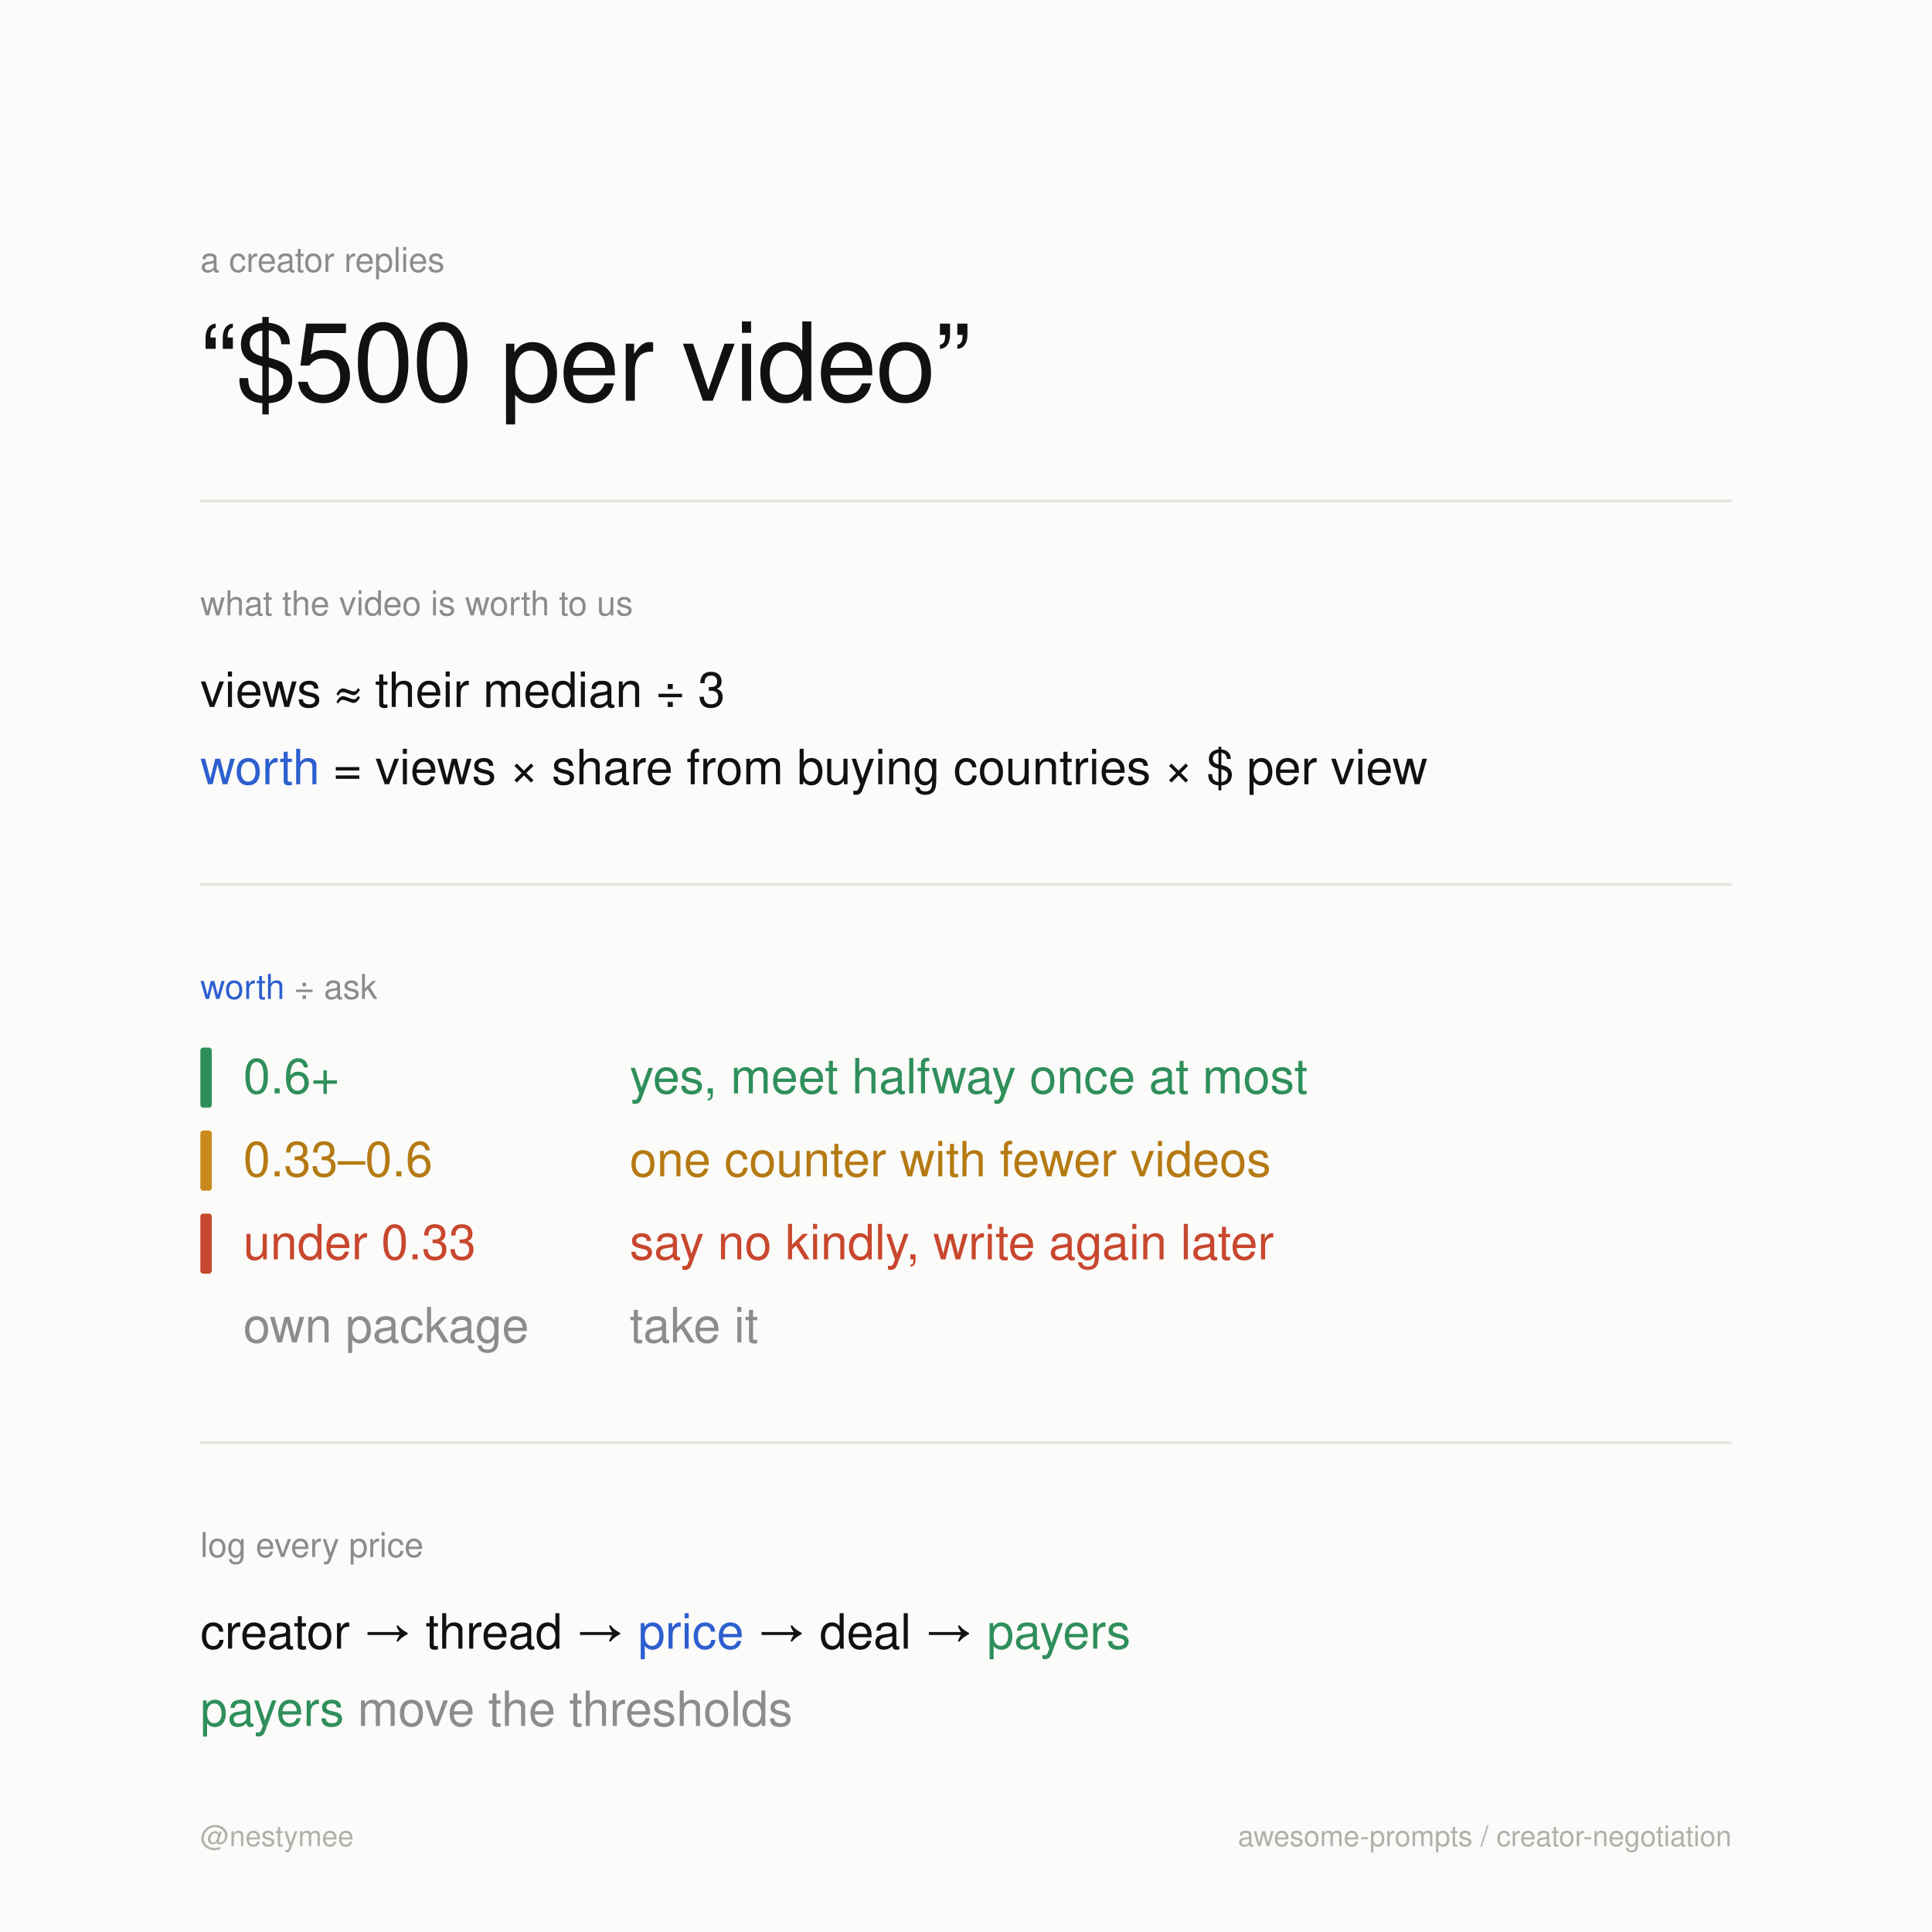
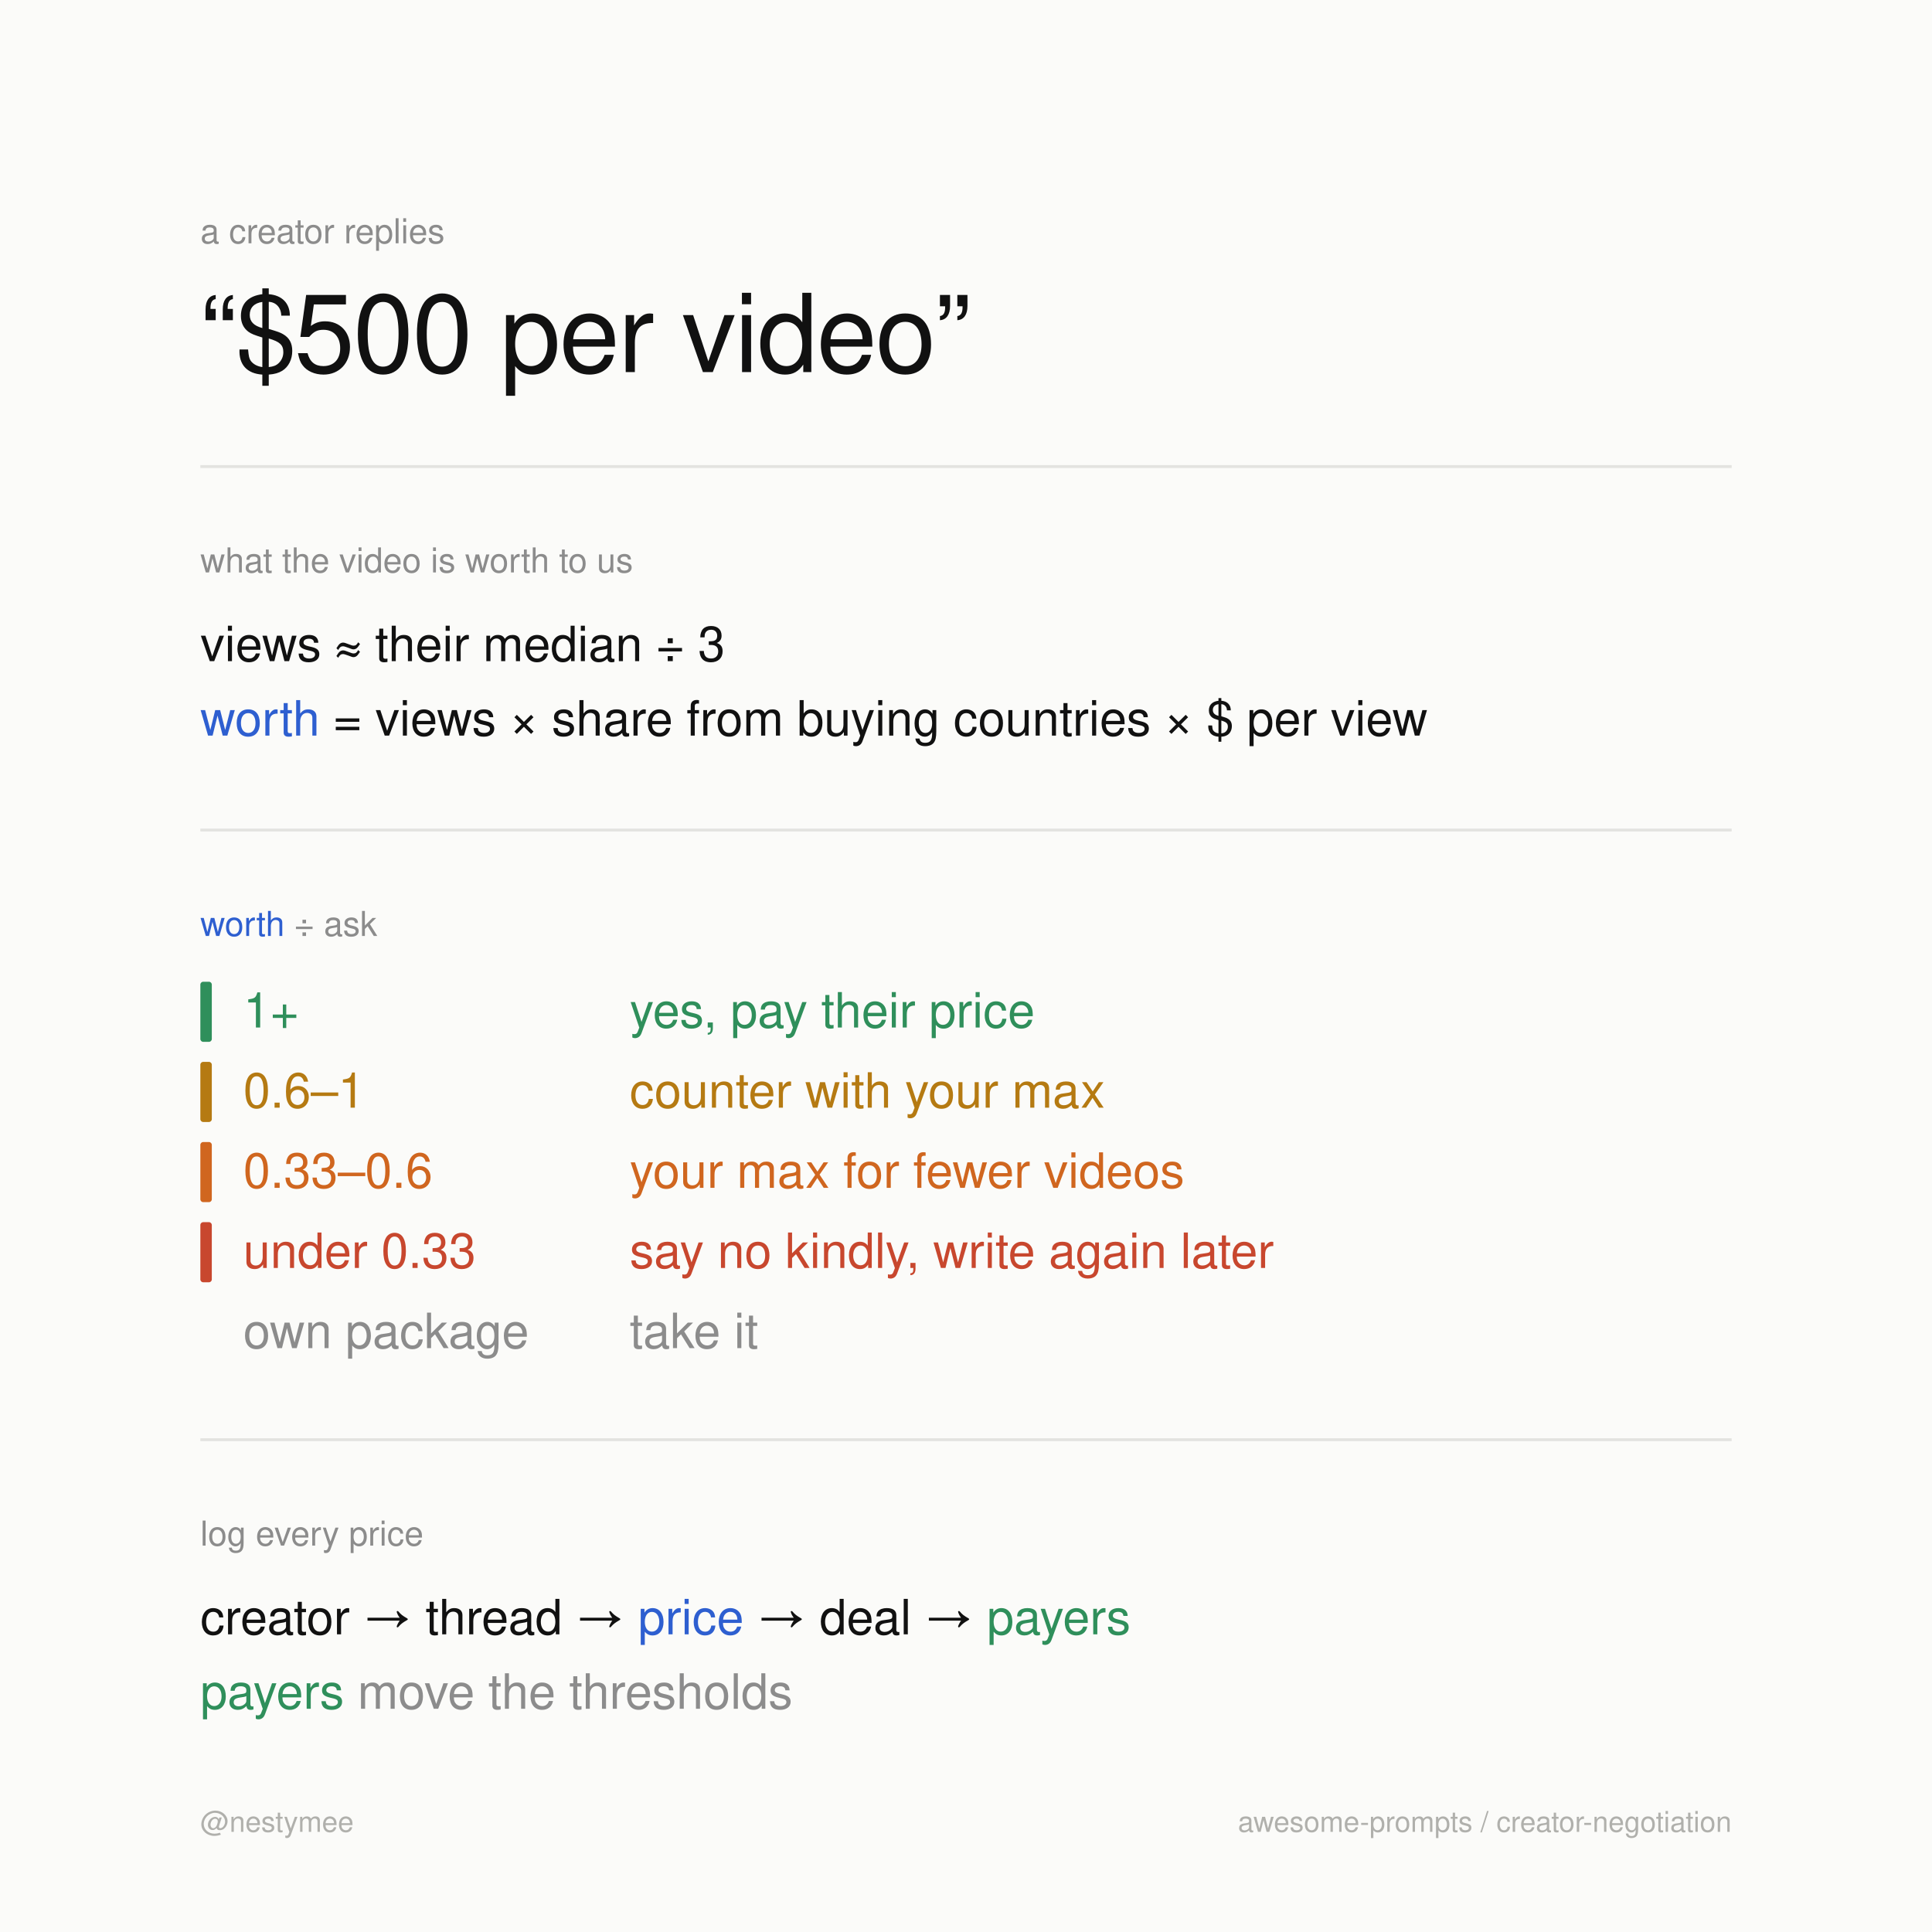
<svg xmlns="http://www.w3.org/2000/svg" width="1350" height="1350" viewBox="0 0 1350 1350" font-family="Helvetica Neue, Helvetica, Arial, sans-serif">
  <rect width="1350" height="1350" fill="#FBFBF9" />
  <g fill="#111111">
-     <text x="140" y="190" font-size="24" fill="#8C8C8C">a creator replies</text>
-     <text x="140" y="280" font-size="76" font-weight="500" letter-spacing="-1">“$500 per video”</text>
-     <line x1="140" y1="350" x2="1210" y2="350" stroke="#E3E3E0" stroke-width="2" />
-     <text x="140" y="430" font-size="24" fill="#8C8C8C">what the video is worth to us</text>
-     <text x="140" y="494" font-size="34">views ≈ their median ÷ 3</text>
-     <text x="140" y="548" font-size="34">
+     <text x="140" y="170" font-size="24" fill="#8C8C8C">a creator replies</text>
+     <text x="140" y="260" font-size="76" font-weight="500" letter-spacing="-1">“$500 per video”</text>
+     <line x1="140" y1="326" x2="1210" y2="326" stroke="#E3E3E0" stroke-width="2" />
+     <text x="140" y="400" font-size="24" fill="#8C8C8C">what the video is worth to us</text>
+     <text x="140" y="462" font-size="34">views ≈ their median ÷ 3</text>
+     <text x="140" y="514" font-size="34">
      <tspan fill="#2E5FD0" font-weight="500">worth</tspan> = views × share from buying countries × $ per view</text>
-     <line x1="140" y1="618" x2="1210" y2="618" stroke="#E3E3E0" stroke-width="2" />
-     <text x="140" y="698" font-size="24" fill="#8C8C8C">
+     <line x1="140" y1="580" x2="1210" y2="580" stroke="#E3E3E0" stroke-width="2" />
+     <text x="140" y="654" font-size="24" fill="#8C8C8C">
      <tspan fill="#2E5FD0">worth</tspan> ÷ ask</text>
-     <rect x="140" y="732" width="8" height="42" rx="2" fill="#2F8F5B" />
-     <text x="170" y="764" font-size="34" font-weight="500" fill="#2F8F5B">0.6+</text>
-     <text x="440" y="764" font-size="34" fill="#2F8F5B">yes, meet halfway once at most</text>
-     <rect x="140" y="790" width="8" height="42" rx="2" fill="#C98A1B" />
-     <text x="170" y="822" font-size="34" font-weight="500" fill="#B57A12">0.33–0.6</text>
-     <text x="440" y="822" font-size="34" fill="#B57A12">one counter with fewer videos</text>
-     <rect x="140" y="848" width="8" height="42" rx="2" fill="#C8472E" />
-     <text x="170" y="880" font-size="34" font-weight="500" fill="#C8472E">under 0.33</text>
-     <text x="440" y="880" font-size="34" fill="#C8472E">say no kindly, write again later</text>
-     <text x="170" y="938" font-size="34" fill="#8C8C8C">own package</text>
-     <text x="440" y="938" font-size="34" fill="#8C8C8C">take it</text>
-     <line x1="140" y1="1008" x2="1210" y2="1008" stroke="#E3E3E0" stroke-width="2" />
-     <text x="140" y="1088" font-size="24" fill="#8C8C8C">log every price</text>
-     <text x="140" y="1152" font-size="34">creator → thread → <tspan fill="#2E5FD0" font-weight="500">price</tspan> → deal → <tspan fill="#2F8F5B" font-weight="500">payers</tspan>
+     <rect x="140" y="686" width="8" height="42" rx="2" fill="#2F8F5B" />
+     <text x="170" y="718" font-size="34" font-weight="500" fill="#2F8F5B">1+</text>
+     <text x="440" y="718" font-size="34" fill="#2F8F5B">yes, pay their price</text>
+     <rect x="140" y="742" width="8" height="42" rx="2" fill="#B57A12" />
+     <text x="170" y="774" font-size="34" font-weight="500" fill="#B57A12">0.6–1</text>
+     <text x="440" y="774" font-size="34" fill="#B57A12">counter with your max</text>
+     <rect x="140" y="798" width="8" height="42" rx="2" fill="#D0661F" />
+     <text x="170" y="830" font-size="34" font-weight="500" fill="#D0661F">0.33–0.6</text>
+     <text x="440" y="830" font-size="34" fill="#D0661F">your max for fewer videos</text>
+     <rect x="140" y="854" width="8" height="42" rx="2" fill="#C8472E" />
+     <text x="170" y="886" font-size="34" font-weight="500" fill="#C8472E">under 0.33</text>
+     <text x="440" y="886" font-size="34" fill="#C8472E">say no kindly, write again later</text>
+     <text x="170" y="942" font-size="34" fill="#8C8C8C">own package</text>
+     <text x="440" y="942" font-size="34" fill="#8C8C8C">take it</text>
+     <line x1="140" y1="1006" x2="1210" y2="1006" stroke="#E3E3E0" stroke-width="2" />
+     <text x="140" y="1080" font-size="24" fill="#8C8C8C">log every price</text>
+     <text x="140" y="1142" font-size="34">creator → thread → <tspan fill="#2E5FD0" font-weight="500">price</tspan> → deal → <tspan fill="#2F8F5B" font-weight="500">payers</tspan>
    </text>
-     <text x="140" y="1206" font-size="34" fill="#8C8C8C">
+     <text x="140" y="1194" font-size="34" fill="#8C8C8C">
      <tspan fill="#2F8F5B">payers</tspan> move the thresholds</text>
-     <text x="140" y="1290" font-size="20" fill="#B0B0AC">@nestymee</text>
-     <text x="1210" y="1290" font-size="20" fill="#B0B0AC" text-anchor="end">awesome-prompts / creator-negotiation</text>
+     <text x="140" y="1280" font-size="20" fill="#B0B0AC">@nestymee</text>
+     <text x="1210" y="1280" font-size="20" fill="#B0B0AC" text-anchor="end">awesome-prompts / creator-negotiation</text>
  </g>
</svg>
